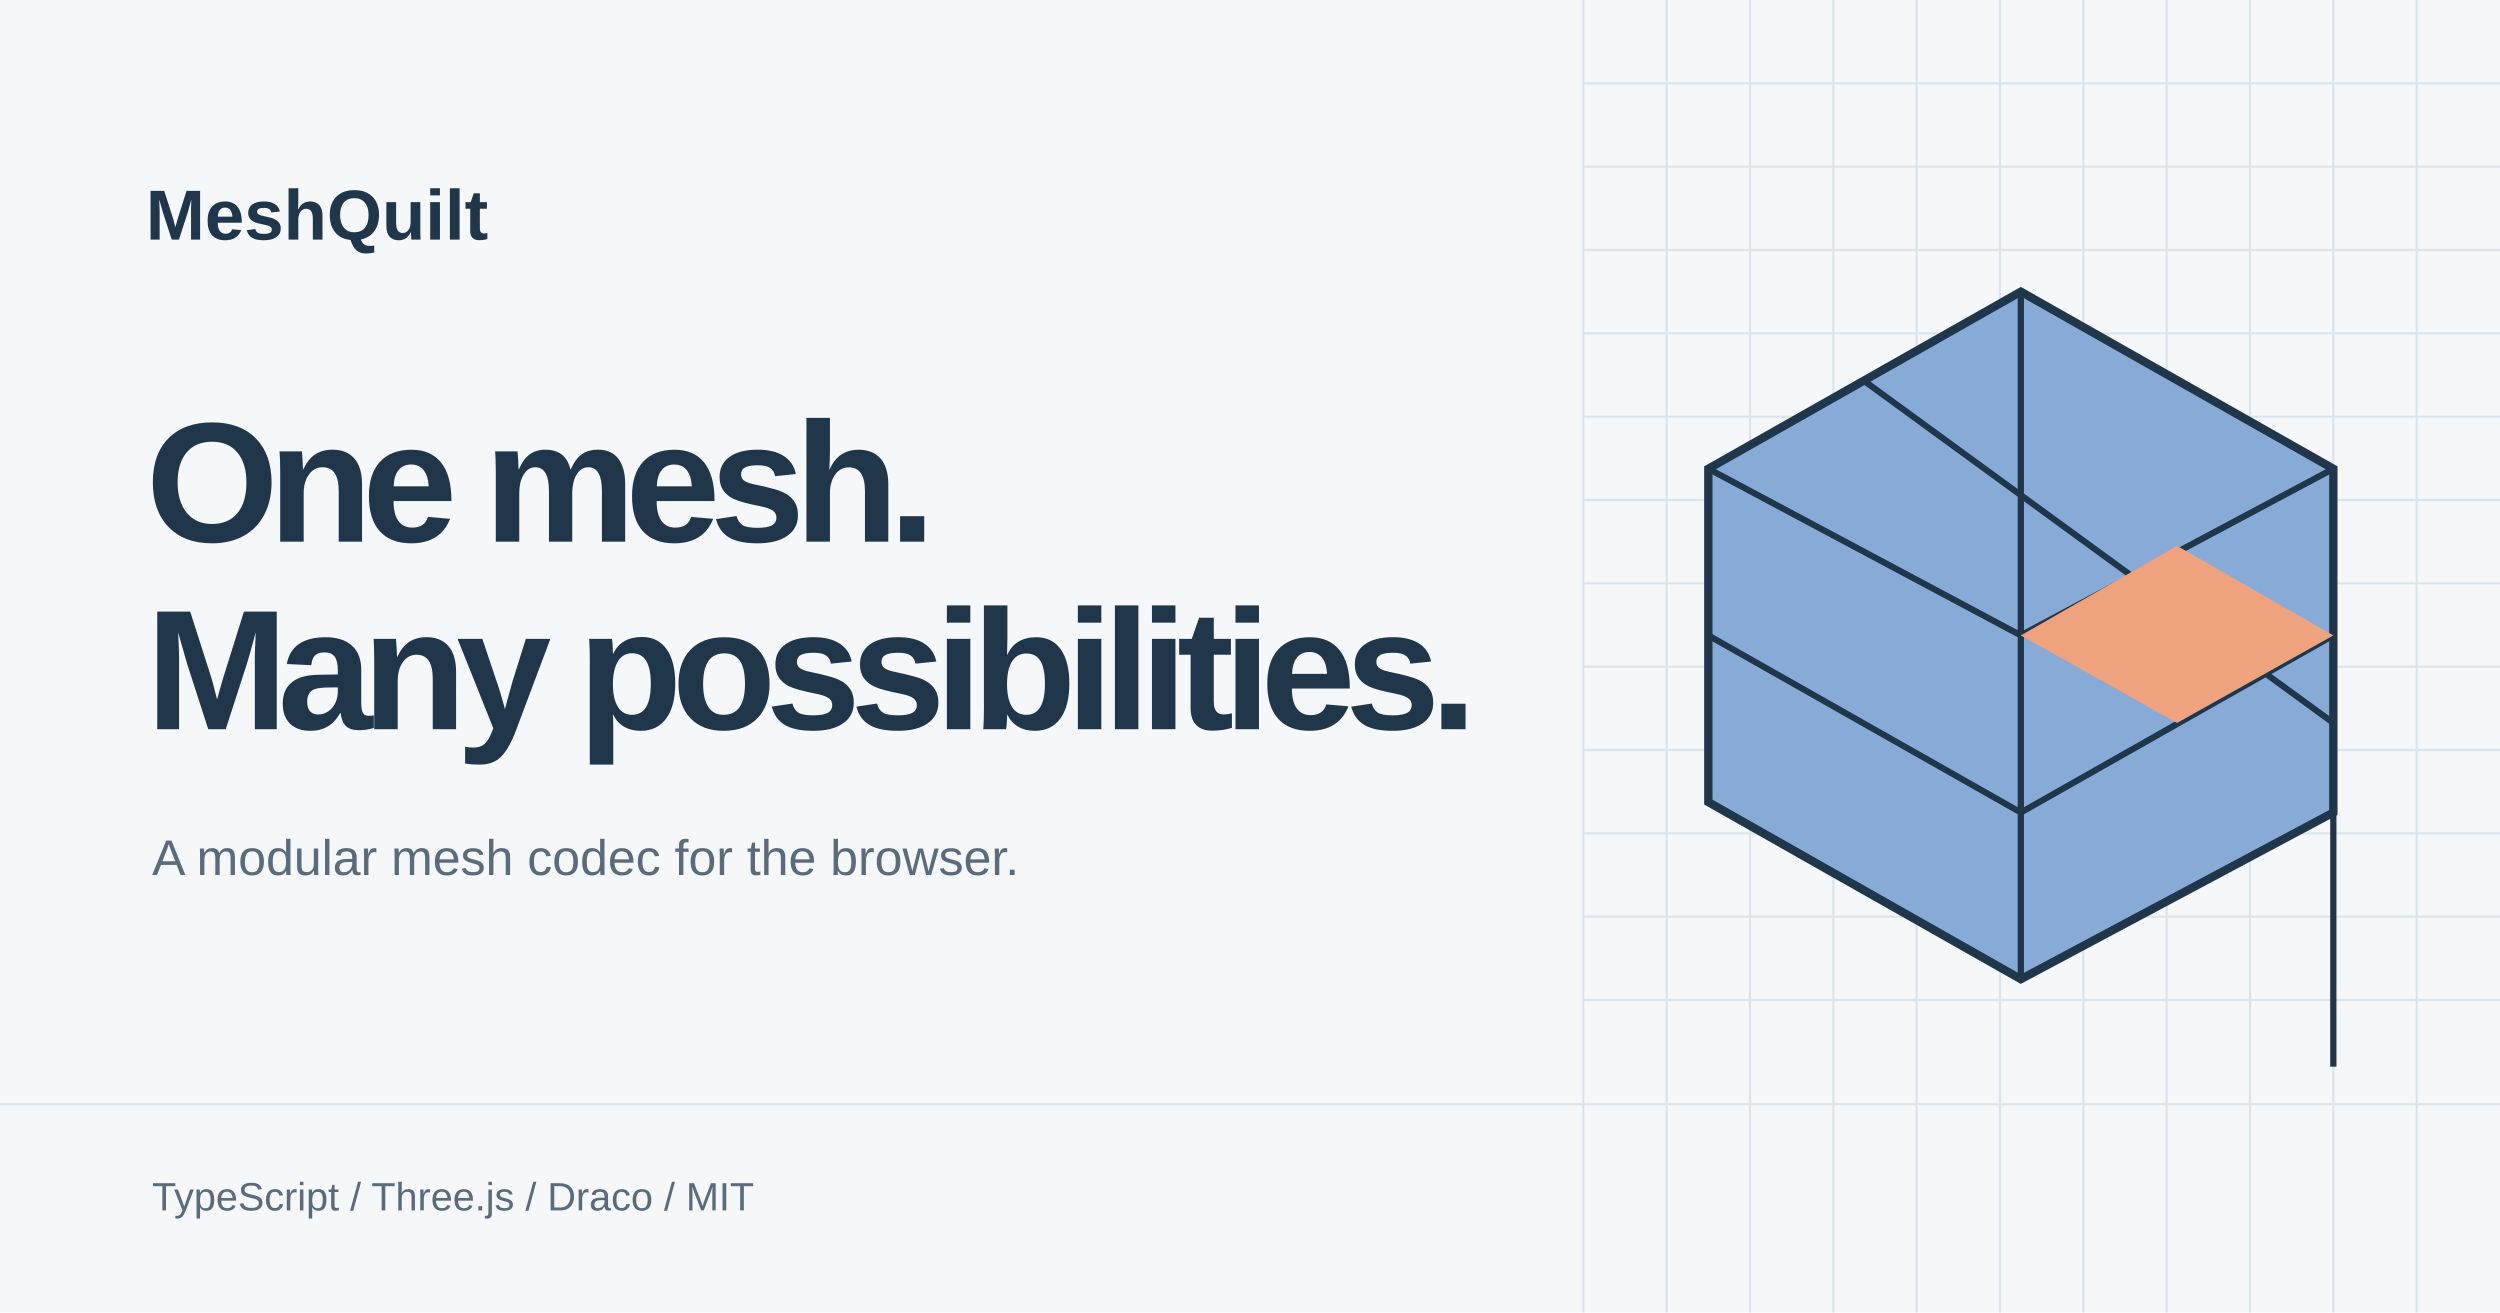
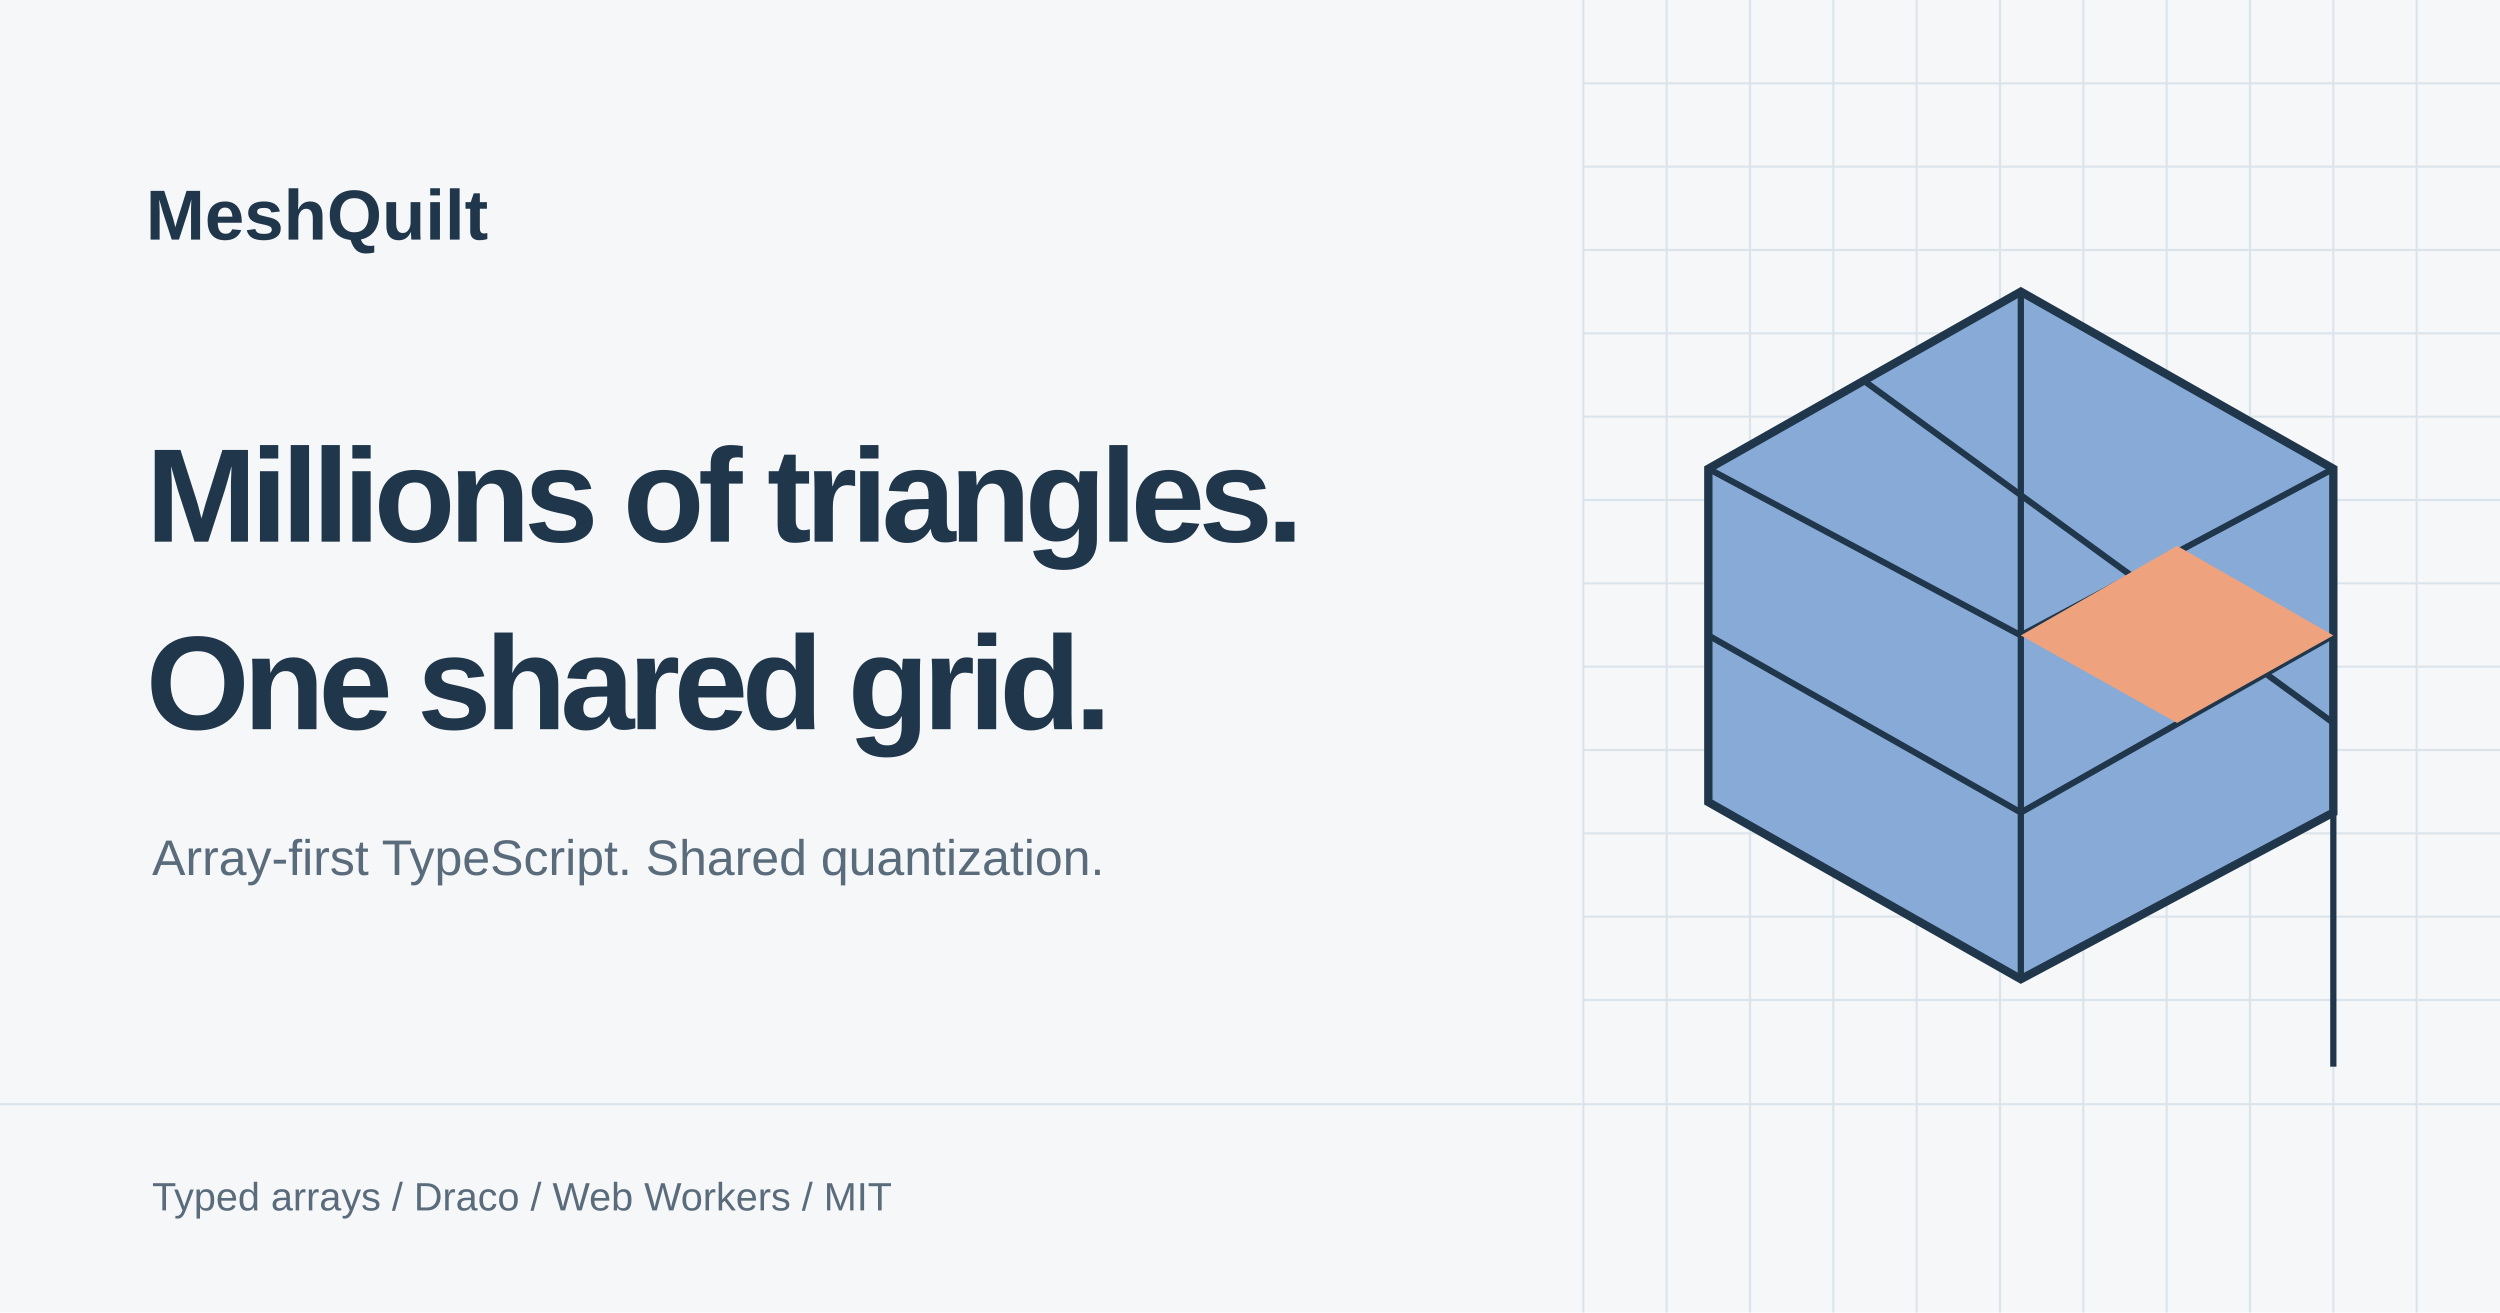
<svg xmlns="http://www.w3.org/2000/svg" width="1200" height="630" viewBox="0 0 1200 630">
  <rect width="1200" height="630" fill="#f5f7f9" />
  <g fill="none" stroke="#dce4eb">
    <path d="M0 530h1200M760 0v630M800 0v630M840 0v630M880 0v630M920 0v630M960 0v630M1000 0v630M1040 0v630M1080 0v630M1120 0v630M1160 0v630M760 40h440M760 80h440M760 120h440M760 160h440M760 200h440M760 240h440M760 280h440M760 320h440M760 360h440M760 400h440M760 440h440M760 480h440" />
  </g>
  <text x="70" y="115" font-family="Arial,sans-serif" font-size="34" font-weight="bold" fill="#20364b">MeshQuilt</text>
-   <text x="70" y="260" font-family="Arial,sans-serif" font-size="82" font-weight="bold" letter-spacing="-5" fill="#20364b">One mesh.</text>
-   <text x="70" y="350" font-family="Arial,sans-serif" font-size="82" font-weight="bold" letter-spacing="-5" fill="#20364b">Many possibilities.</text>
-   <text x="73" y="420" font-family="Arial,sans-serif" font-size="24" fill="#5a6c7b">A modular mesh codec for the browser.</text>
+   <text x="70" y="260" font-family="Arial,sans-serif" font-size="64" font-weight="bold" letter-spacing="-3" fill="#20364b">Millions of triangles.</text>
+   <text x="70" y="350" font-family="Arial,sans-serif" font-size="64" font-weight="bold" letter-spacing="-3" fill="#20364b">One shared grid.</text>
+   <text x="73" y="420" font-family="Arial,sans-serif" font-size="24" fill="#5a6c7b">Array-first TypeScript. Shared quantization.</text>
  <g transform="translate(970 300)">
    <path d="m0-160 150 85v165L0 170-150 85V-75Z" fill="#87aad7" stroke="#20364b" stroke-width="4" />
    <path d="M0-160V5l150-80M0 5l-150-80M0 5v165M-75-117 150 47v165M-150 5 0 90l150-85" fill="none" stroke="#20364b" stroke-width="3" />
    <path d="m0 5 75-43 75 43-75 42Z" fill="#efa27e" />
  </g>
-   <text x="73" y="581" font-family="Arial,sans-serif" font-size="19" fill="#5a6c7b">TypeScript   /   Three.js   /   Draco   /   MIT</text>
+   <text x="73" y="581" font-family="Arial,sans-serif" font-size="19" fill="#5a6c7b">Typed arrays   /   Draco   /   Web Workers   /   MIT</text>
</svg>
